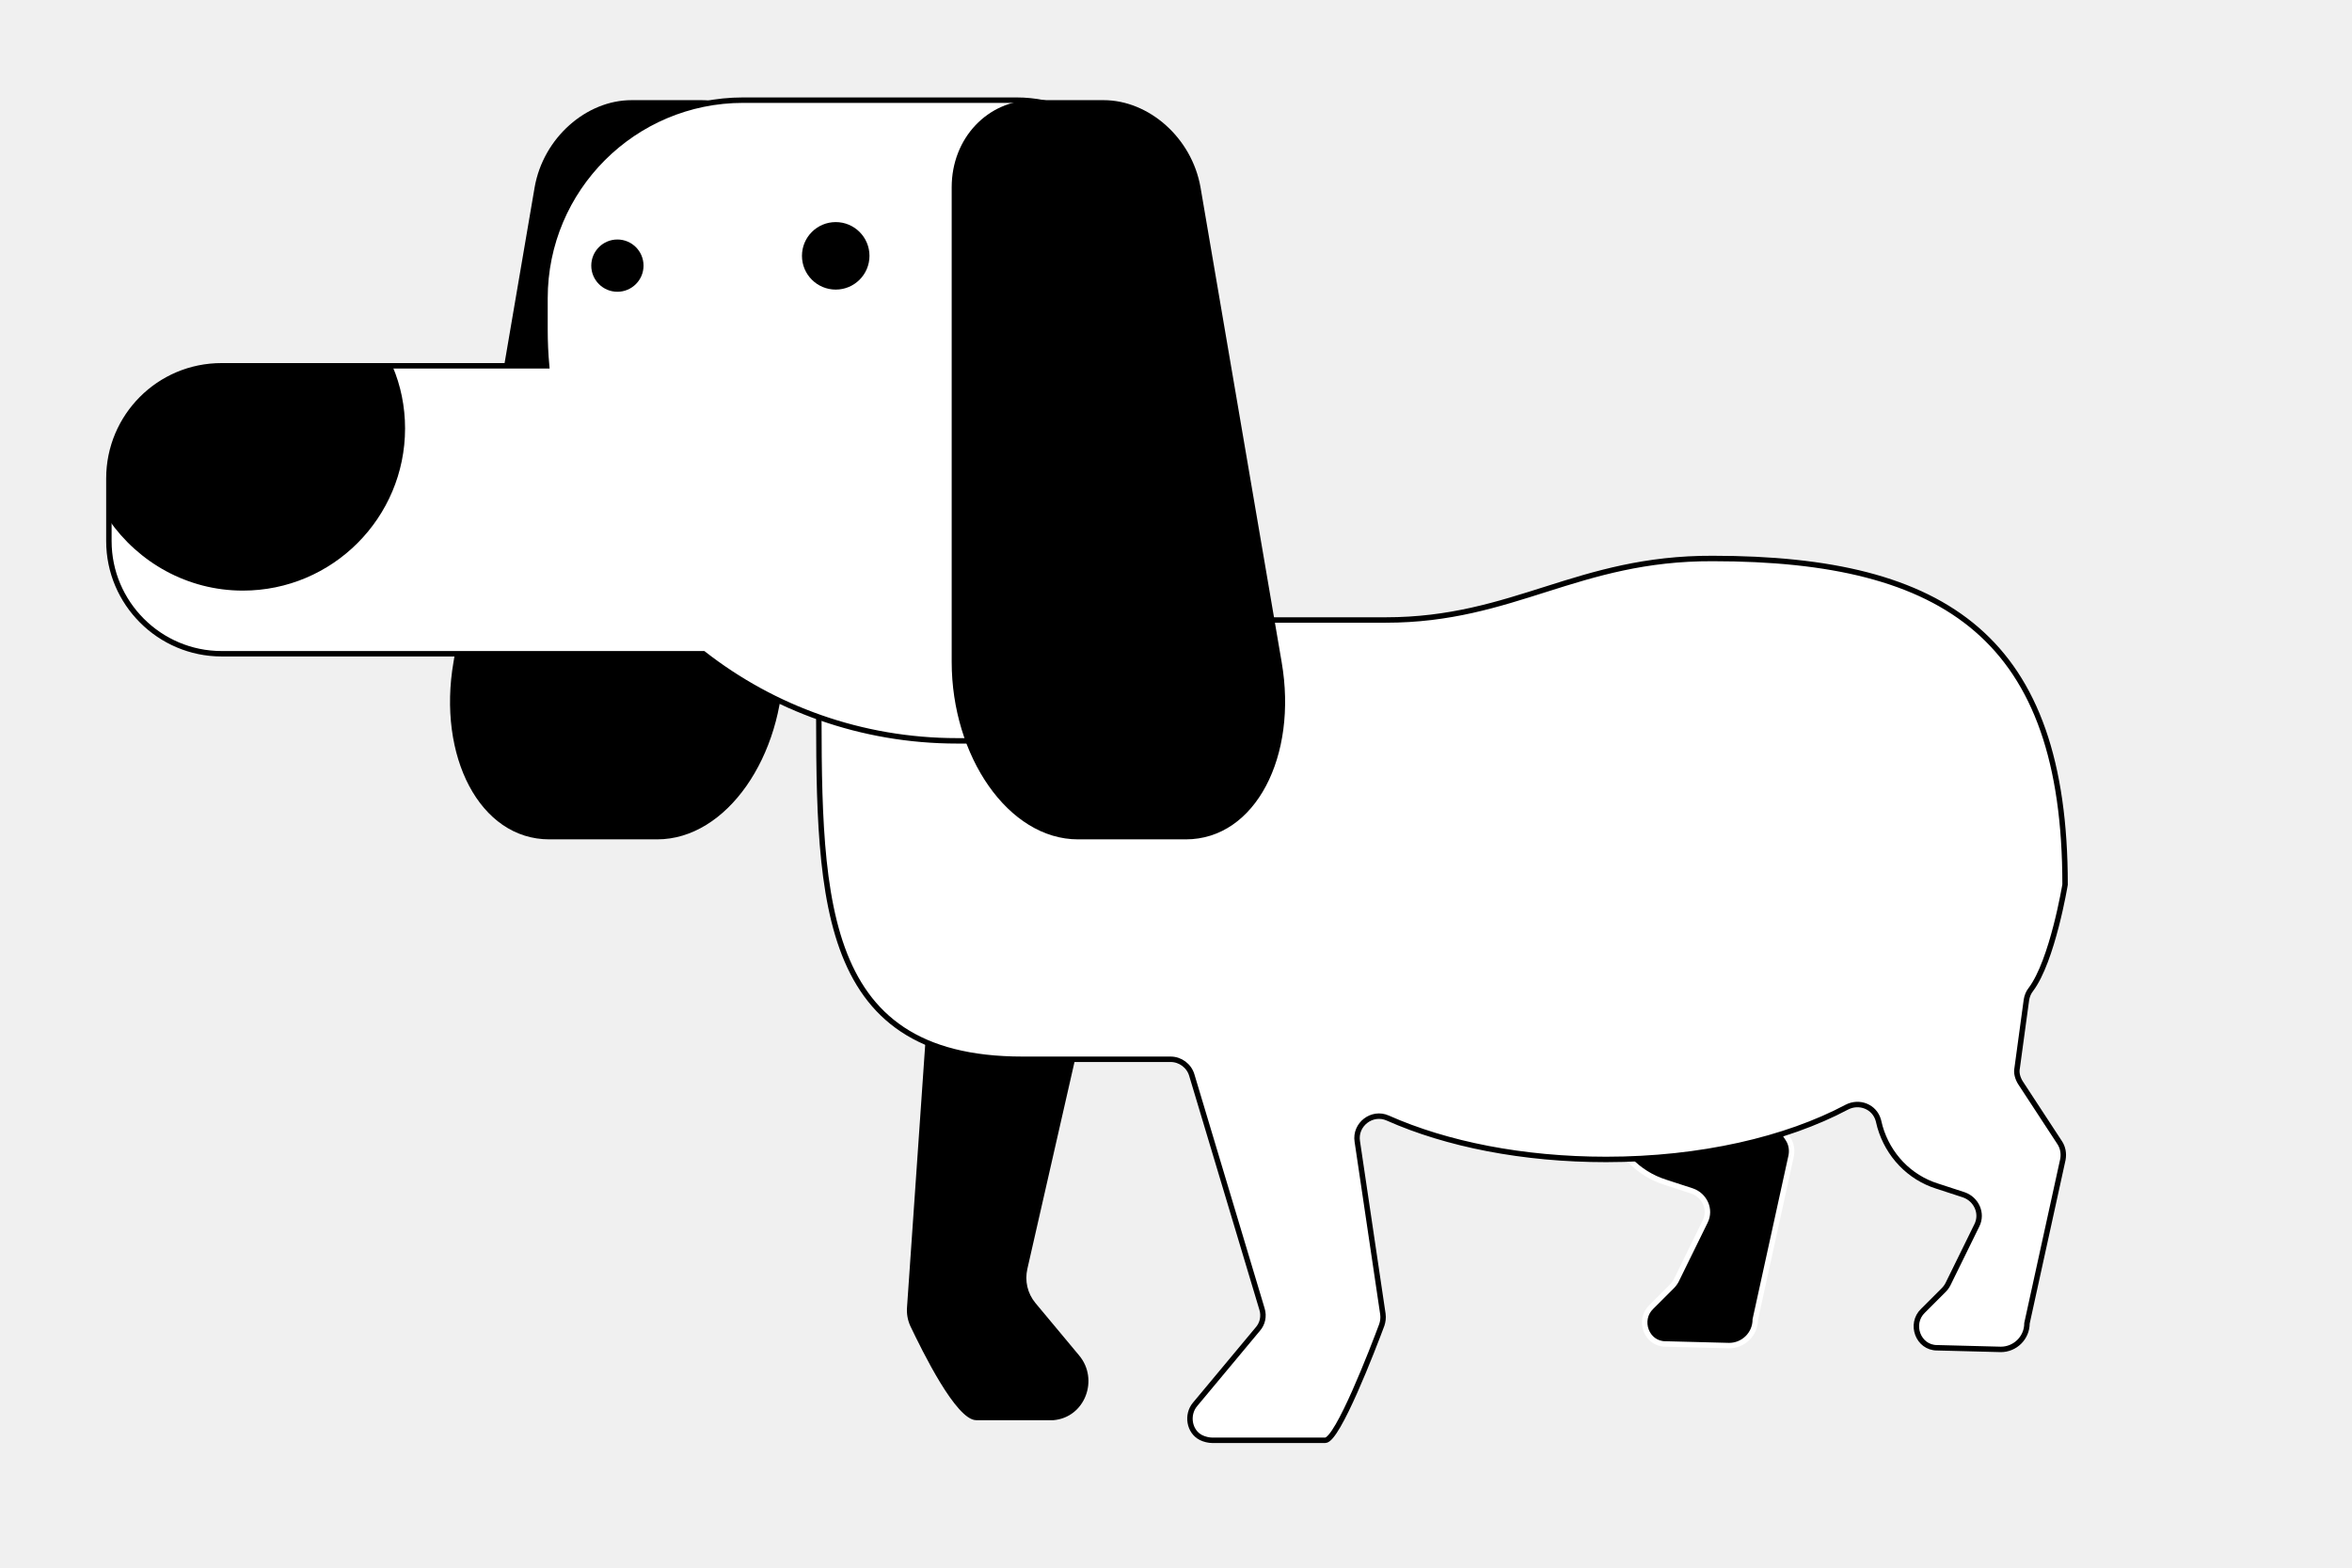
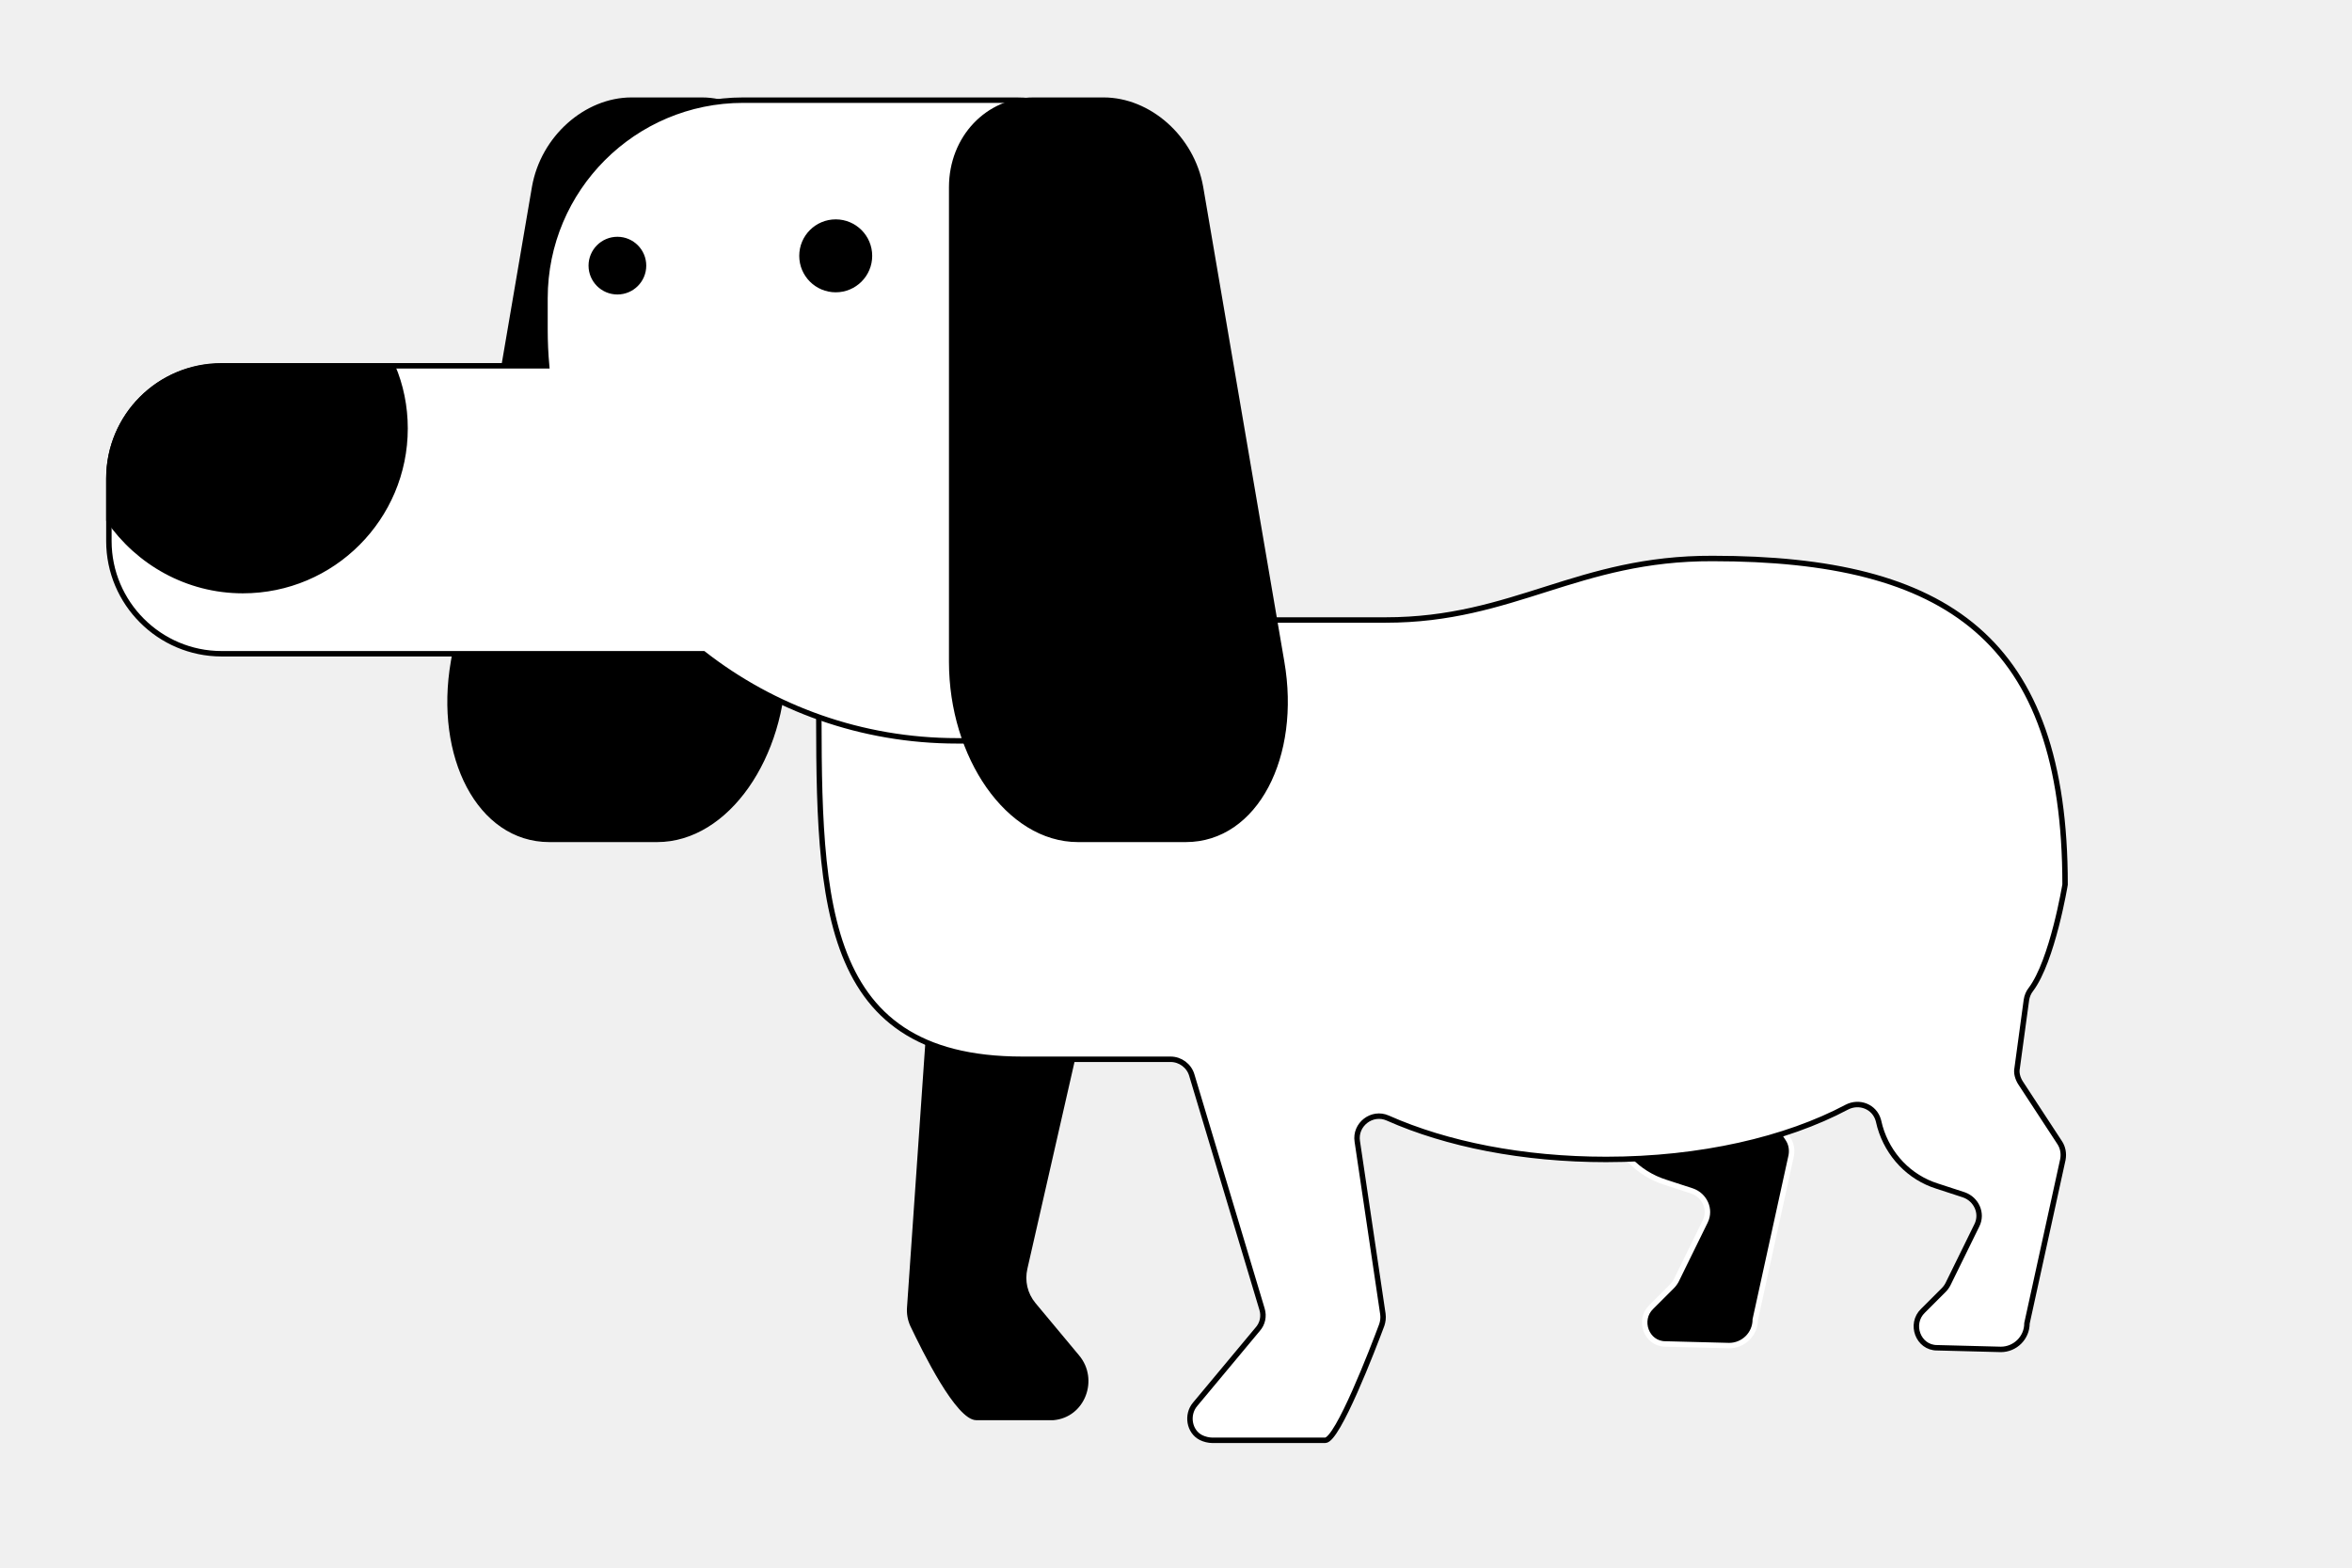
<svg xmlns="http://www.w3.org/2000/svg" version="1.1" id="dog" x="0px" y="0px" width="432px" height="288px" viewBox="0 0 432 288" style="enable-background:new 0 0 432 288;" xml:space="preserve">
  <style type="text/css">
	.st0{stroke:#FFFFFF;stroke-miterlimit:10;}
	.st1{fill:#FFFFFF;stroke:#000000;stroke-miterlimit:10;}
</style>
  <path class="st0" d="M289.3,202.7c2.3-1.2,5.1-0.1,5.8,2.4l0.3,1.2c1.5,5.2,5.4,9.3,10.5,10.9l4.9,1.6c2.3,0.8,3.5,3.4,2.4,5.6  l-5.3,10.8c-0.2,0.4-0.5,0.8-0.8,1.1l-3.8,3.8c-2.5,2.4-0.9,6.8,2.6,6.8c0,0,0.1,0,0.1,0l11.6,0.3c2.6,0,4.8-2.1,4.8-4.8l6.6-30.1  c0.2-1.1,0-2.2-0.6-3.1l-7.2-11c-0.5-0.8-0.8-1.8-0.6-2.7l1.7-12.5" />
  <path d="M179.3,260.9h13.5c0.2,0,0.5,0,0.7,0c5.8-0.5,8.4-7.5,4.7-11.9l-8-9.6c-1.5-1.8-2-4.1-1.5-6.3l12.3-54c0.2-1,0.3-2.1,0-3.1  c-0.9-3.7-4.2-6.4-8.2-6.4h-13.5c-4.6,0-8.4,3.8-8.4,8.4l-4.3,62.1c-0.1,1.2,0.1,2.4,0.6,3.5C169.4,248.2,175.6,260.9,179.3,260.9z" />
  <path class="st1" d="M254.5,113.9c-23.6,0-79.8,0-79.8,0c-27.9,0-24.3-16.9-24.3,11.1v0c0,38.4-1,69.6,37.4,69.6H215  c1.8,0,3.4,1.2,3.9,2.9l12.9,43c0.4,1.3,0.1,2.7-0.8,3.7l-11.5,13.8c-1.6,1.9-1.1,5,1.1,6.1c0.6,0.3,1.4,0.5,2.1,0.5h20.7  c2.3,0,8.8-16.9,10.4-21.2c0.2-0.6,0.3-1.3,0.2-2l-4.7-31.7c-0.5-3.1,2.7-5.6,5.6-4.3c10.8,4.8,24.8,7.6,40.1,7.6  c17.4,0,33.1-3.7,44.2-9.6c2.3-1.2,5.1-0.1,5.8,2.4l0.3,1.2c1.5,5.2,5.4,9.3,10.5,10.9l4.9,1.6c2.3,0.8,3.5,3.4,2.4,5.6l-5.3,10.8  c-0.2,0.4-0.5,0.8-0.8,1.1l-3.8,3.8c-2.5,2.4-0.9,6.8,2.6,6.8c0,0,0.1,0,0.1,0l11.6,0.3c2.6,0,4.8-2.1,4.8-4.8l6.6-30.1  c0.2-1.1,0-2.2-0.6-3.1l-7.2-11c-0.5-0.8-0.8-1.8-0.6-2.7l1.7-12.5c0.1-0.7,0.4-1.4,0.8-1.9c4-5.3,6.3-19.3,6.3-19.3  c0-45.1-21.7-59.9-64.7-59.9C289.7,102.5,278.1,113.9,254.5,113.9z" />
-   <g id="head">
+   <g id="head" stroke="black">
    <g>
      <path d="M143.9,121.6l0-87.2c0-9.1-6.7-16-15-16l-12.9,0c-8.3,0-16.2,6.9-17.8,16l-14.9,87.2c-3,17.3,4.8,32.6,17.6,32.6h19.8    C133.5,154.2,143.9,138.9,143.9,121.6z" />
      <path class="st1" d="M186.7,18.4h-50.2c-20.1,0-36.4,16.3-36.4,36.4v5.7c0,2.3,0.1,4.5,0.3,6.7H40.7C29.2,67.2,20,76.5,20,87.9    v11.5c0,11.4,9.3,20.7,20.7,20.7h88.5c12.8,10,29,16,46.6,16h10.9c13.8,0,25-11.2,25-25V43.3C211.6,29.5,200.5,18.4,186.7,18.4z" />
      <path d="M174.8,121.6l0-87.2c0-9.1,6.7-16,15-16l12.9,0c8.3,0,16.2,6.9,17.8,16l14.9,87.2c3,17.3-4.8,32.6-17.6,32.6H198    C185.2,154.2,174.8,138.9,174.8,121.6z" />
      <circle cx="113.4" cy="48.8" r="4.8" />
      <circle cx="153.5" cy="47" r="6.2" />
      <path d="M20,87.9v7.6c5.4,7.8,14.4,13,24.6,13c16.5,0,29.8-13.4,29.8-29.8c0-4-0.8-7.9-2.3-11.4H40.7C29.2,67.2,20,76.5,20,87.9z" />
    </g>
  </g>
</svg>
